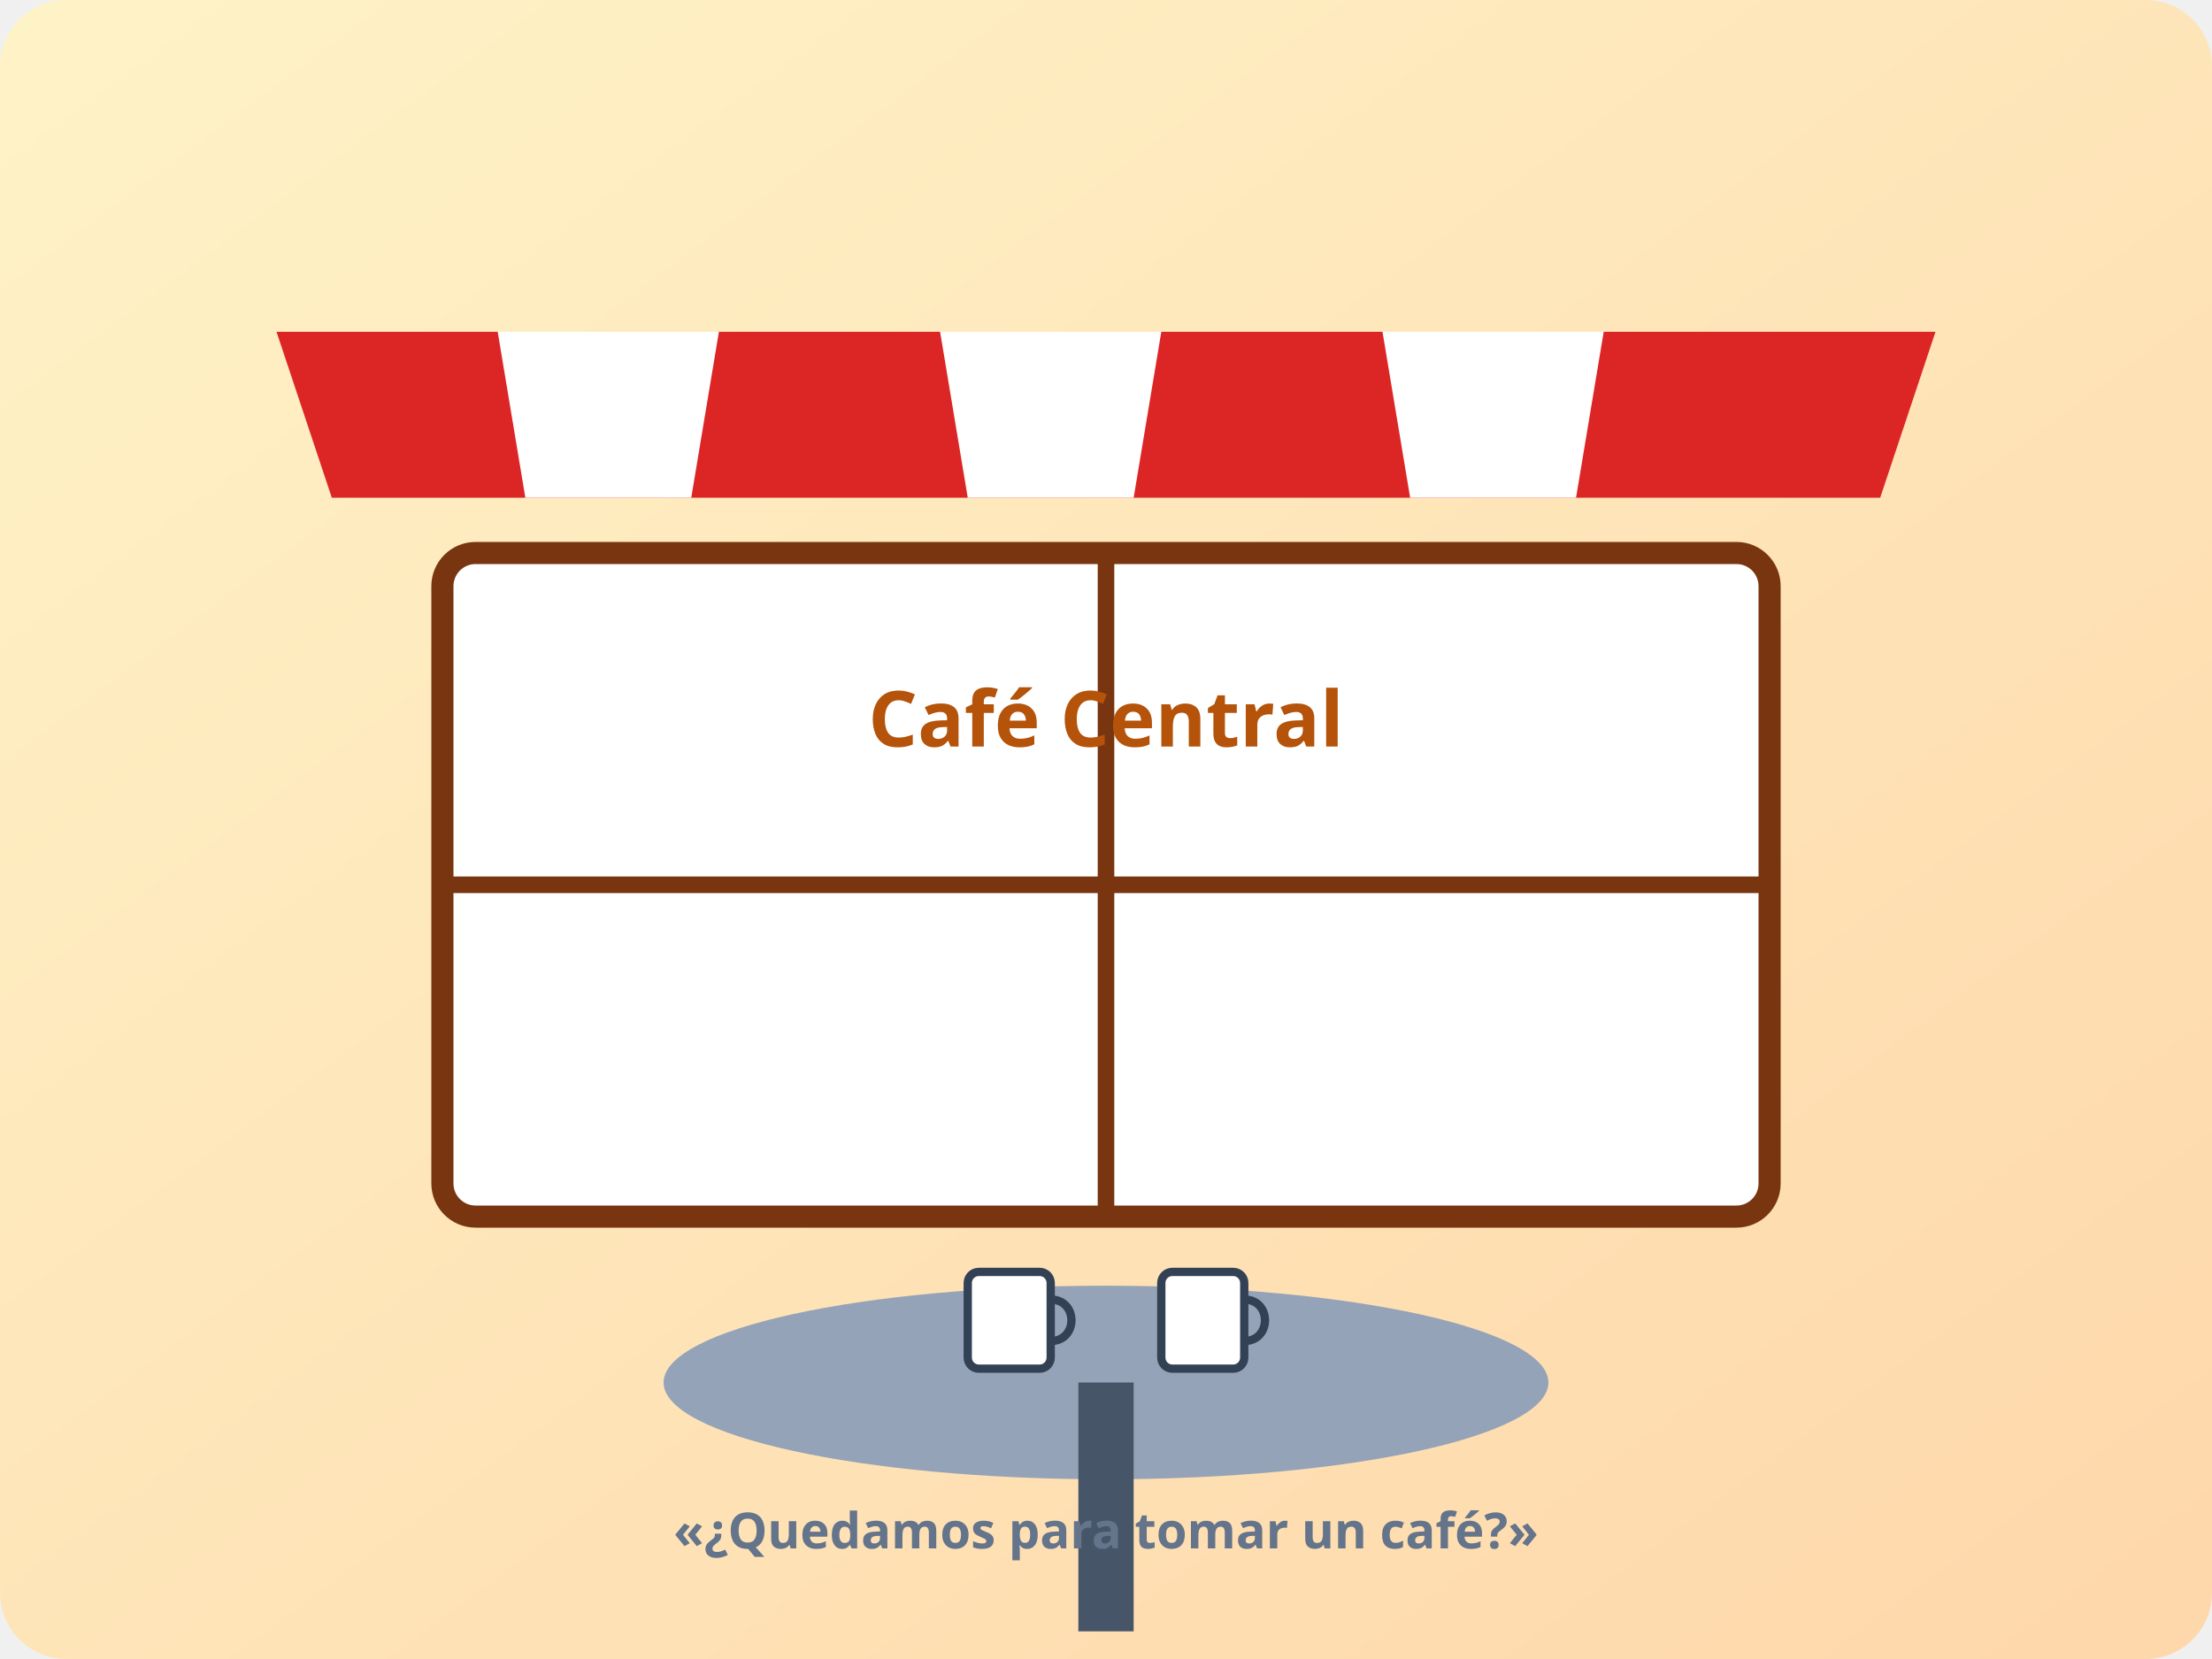
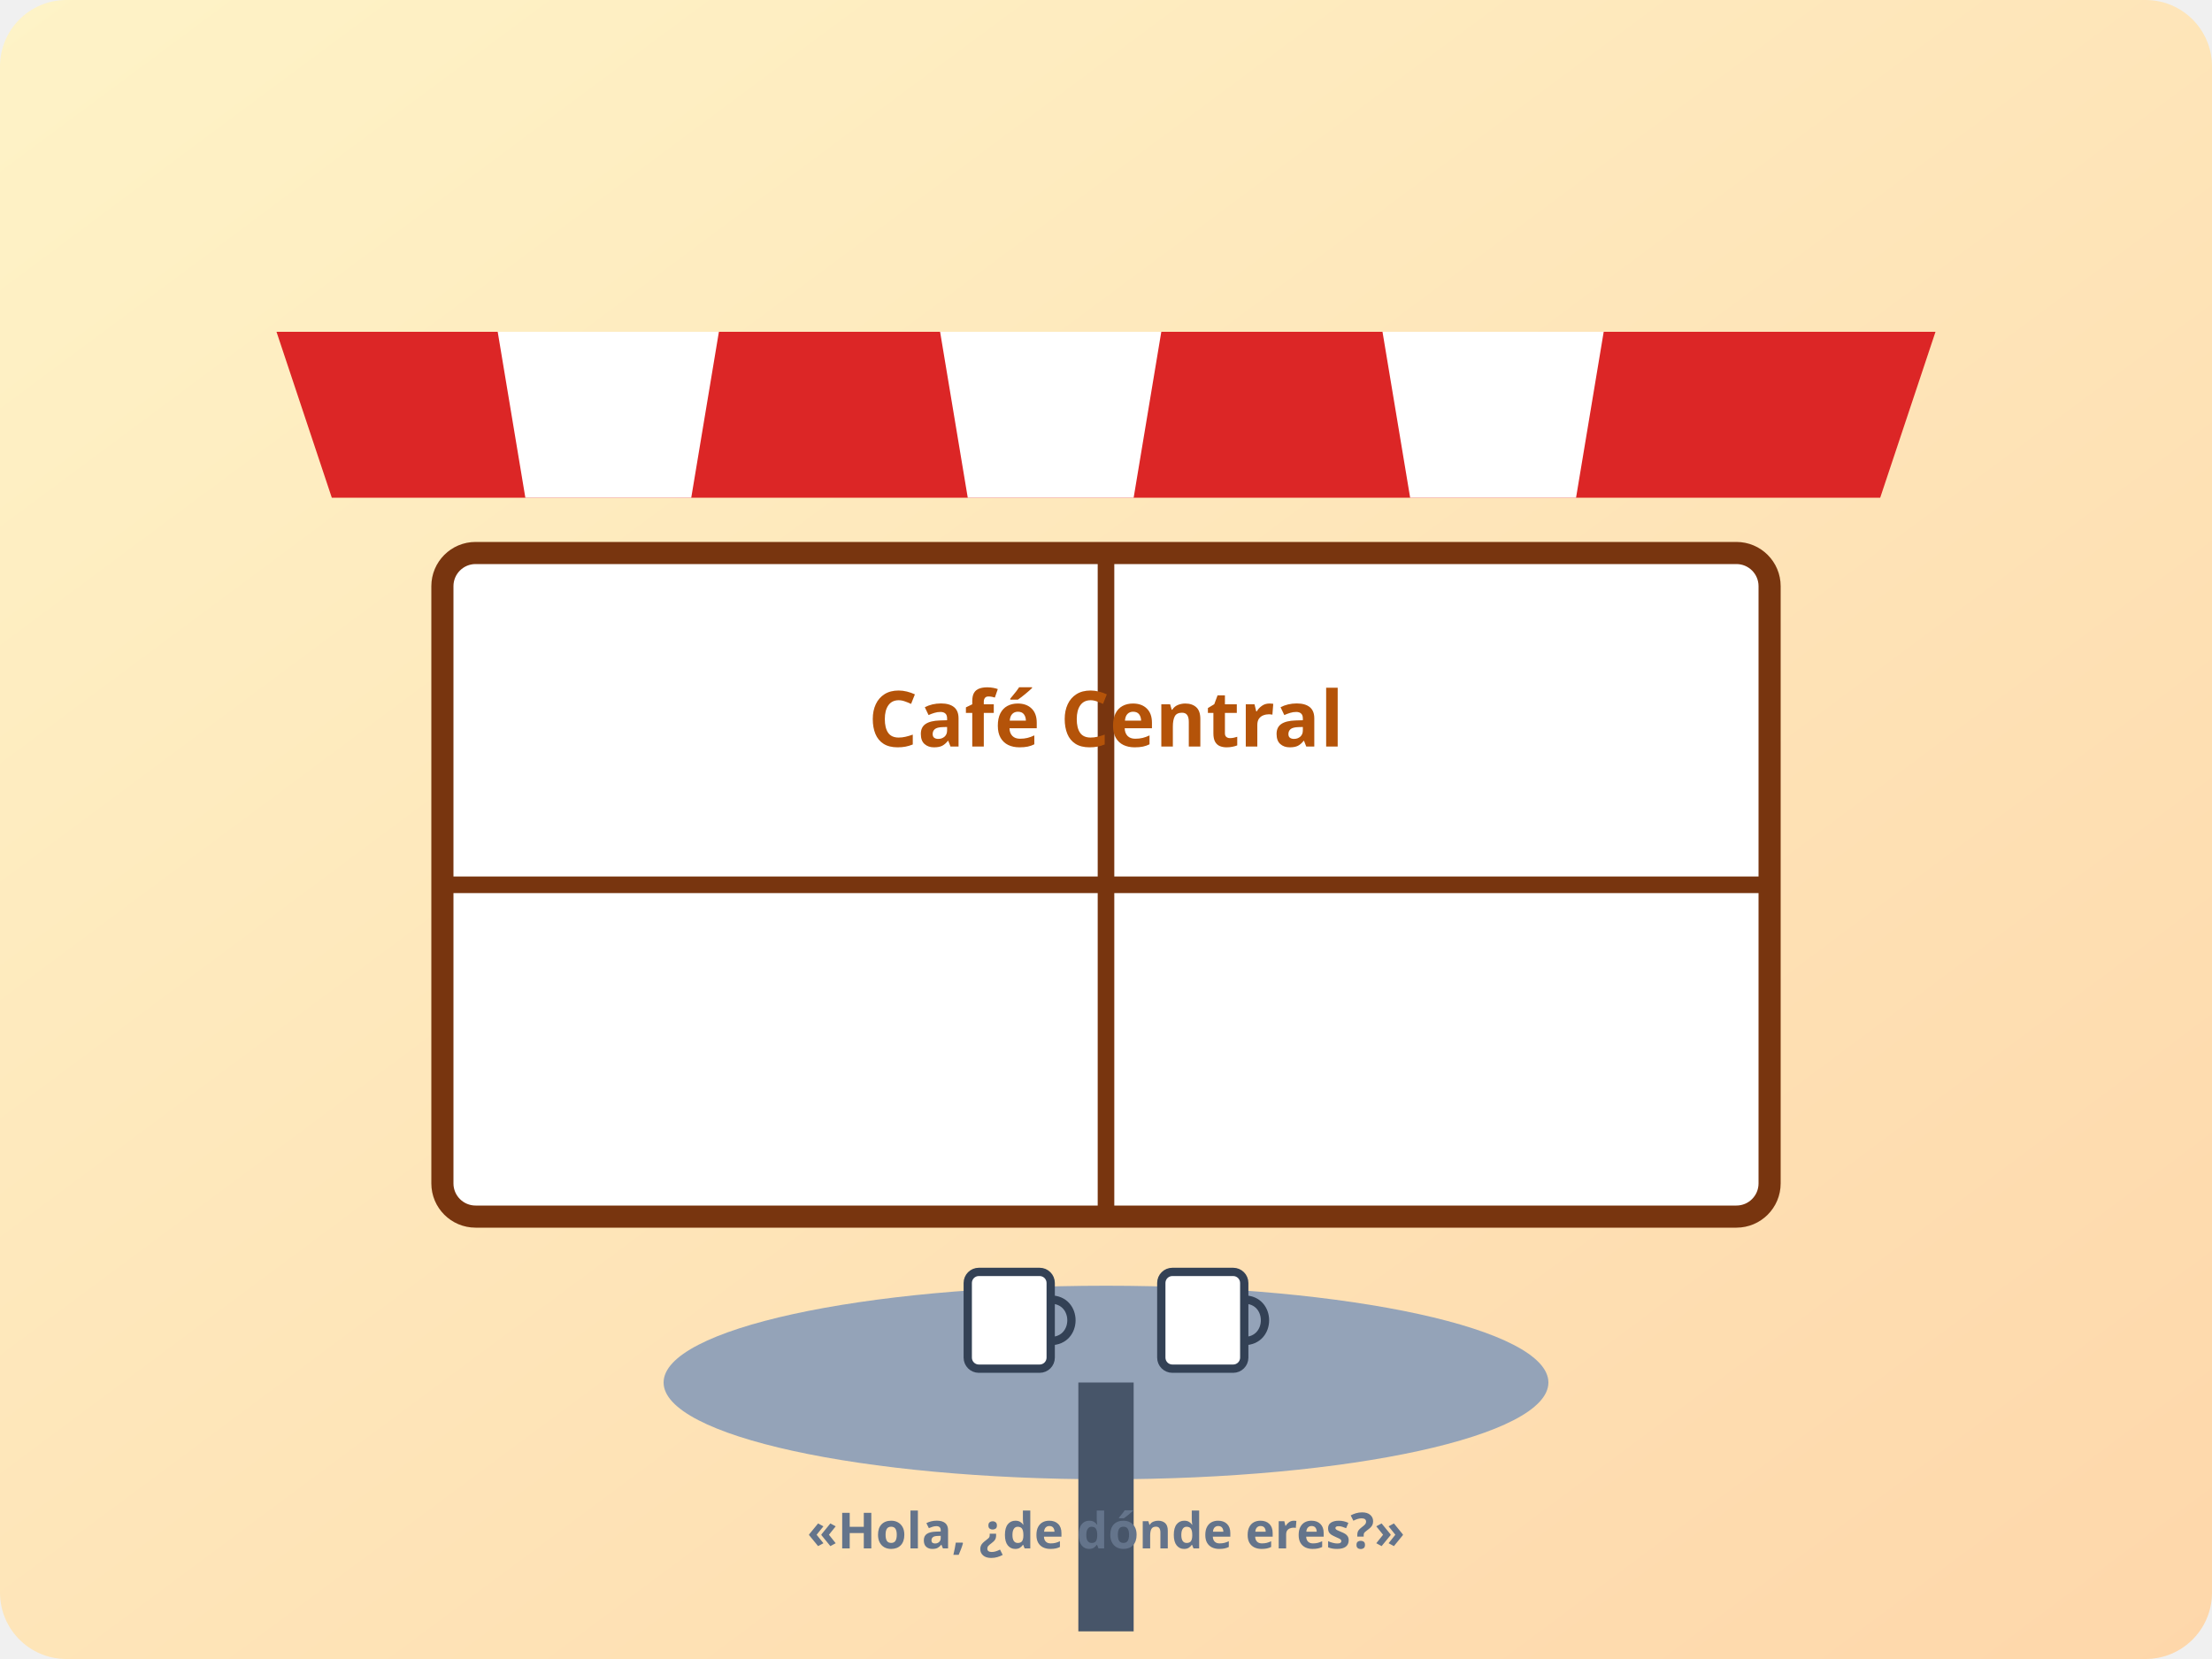
<svg xmlns="http://www.w3.org/2000/svg" viewBox="0 0 800 600" width="800" height="600">
  <defs>
    <linearGradient id="bg" x1="0" y1="0" x2="1" y2="1">
      <stop offset="0%" stop-color="#fef3c7" />
      <stop offset="100%" stop-color="#fed7aa" />
    </linearGradient>
  </defs>
  <rect width="800" height="600" rx="24" fill="url(#bg)" />
  <path d="M 100 120 L 700 120 L 680 180 L 120 180 Z" fill="#dc2626" />
  <path d="M 180 120 L 260 120 L 250 180 L 190 180 Z" fill="#ffffff" />
  <path d="M 340 120 L 420 120 L 410 180 L 350 180 Z" fill="#ffffff" />
  <path d="M 500 120 L 580 120 L 570 180 L 510 180 Z" fill="#ffffff" />
  <rect x="160" y="200" width="480" height="240" rx="12" fill="#ffffff" stroke="#78350f" stroke-width="8" />
  <line x1="400" y1="200" x2="400" y2="440" stroke="#78350f" stroke-width="6" />
  <line x1="160" y1="320" x2="640" y2="320" stroke="#78350f" stroke-width="6" />
  <ellipse cx="400" cy="500" rx="160" ry="35" fill="#94a3b8" />
  <rect x="390" y="500" width="20" height="90" fill="#475569" />
  <rect x="350" y="460" width="30" height="35" rx="4" fill="#ffffff" stroke="#334155" stroke-width="3" />
  <path d="M 380 470 C 390 470 390 485 380 485" fill="none" stroke="#334155" stroke-width="3" />
  <rect x="420" y="460" width="30" height="35" rx="4" fill="#ffffff" stroke="#334155" stroke-width="3" />
  <path d="M 450 470 C 460 470 460 485 450 485" fill="none" stroke="#334155" stroke-width="3" />
  <text x="400" y="270" font-family="system-ui, sans-serif" font-size="28" font-weight="bold" fill="#b45309" text-anchor="middle">Café Central</text>
-   <text x="400" y="560" font-family="system-ui, sans-serif" font-size="18" font-weight="600" fill="#64748b" text-anchor="middle">«¿Quedamos para tomar un café?»</text>
+   <text x="400" y="560" font-family="system-ui, sans-serif" font-size="18" font-weight="600" fill="#64748b" text-anchor="middle">«Hola, ¿de dónde eres?»</text>
</svg>
